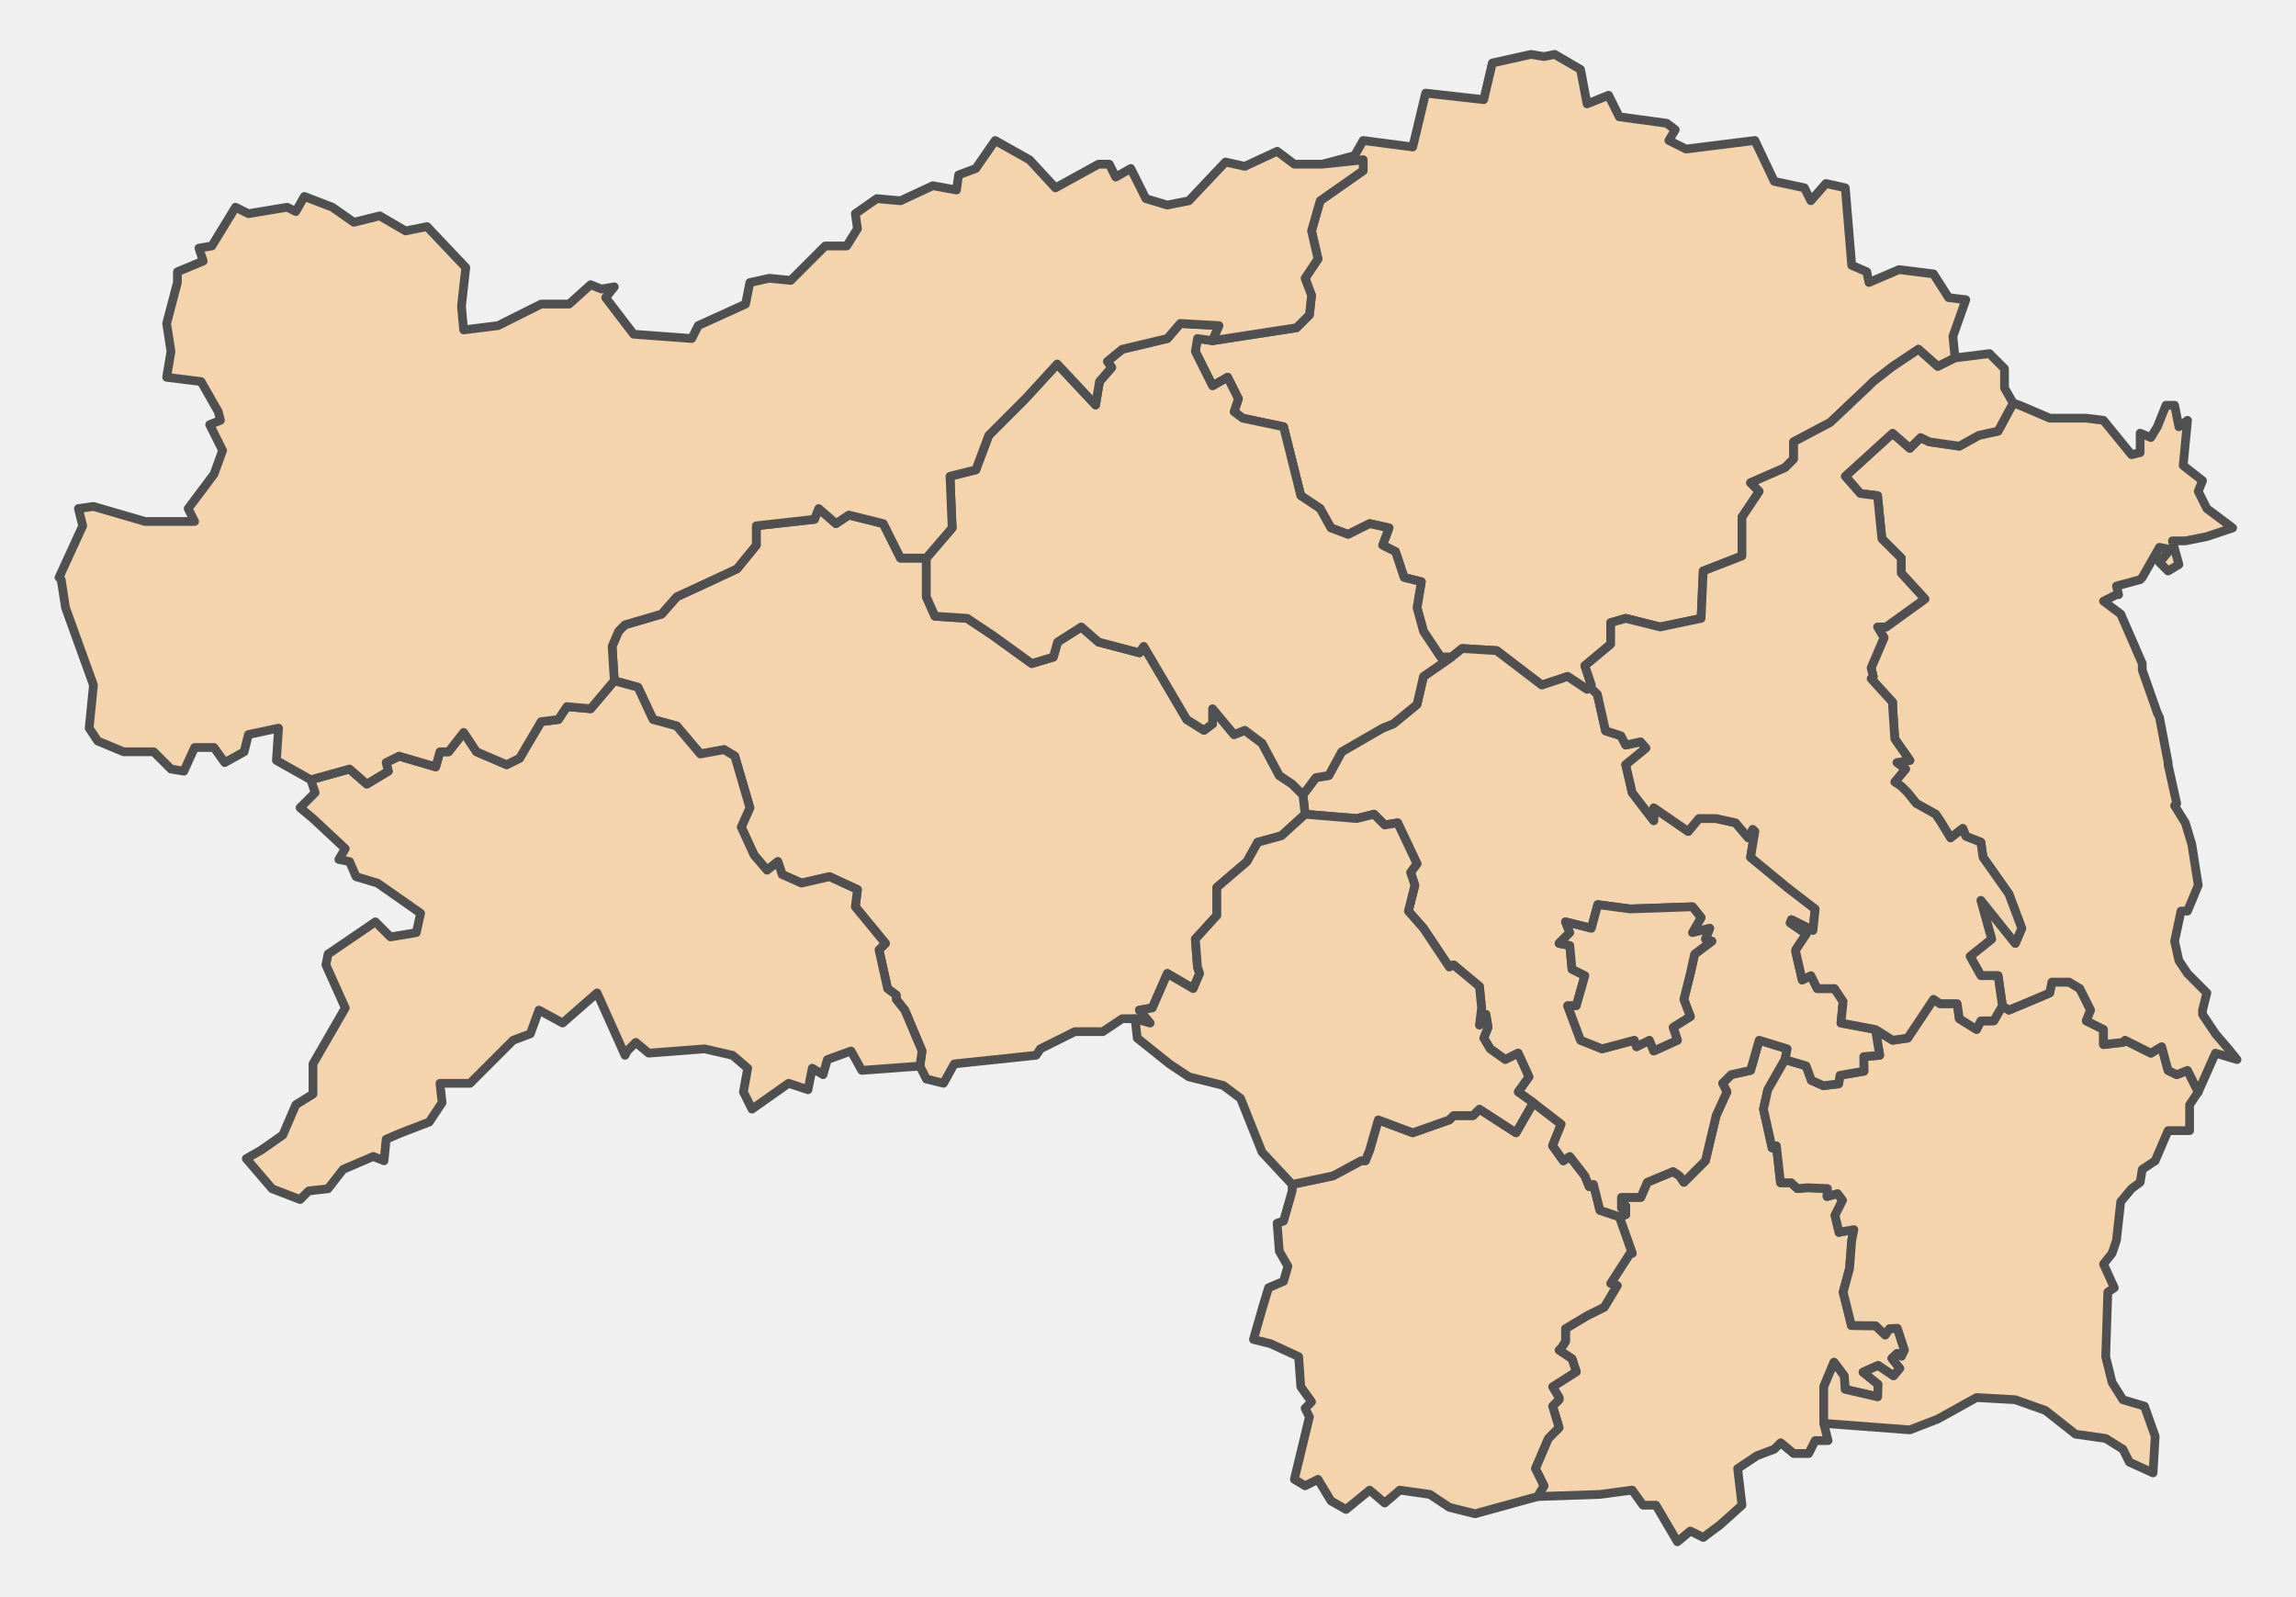
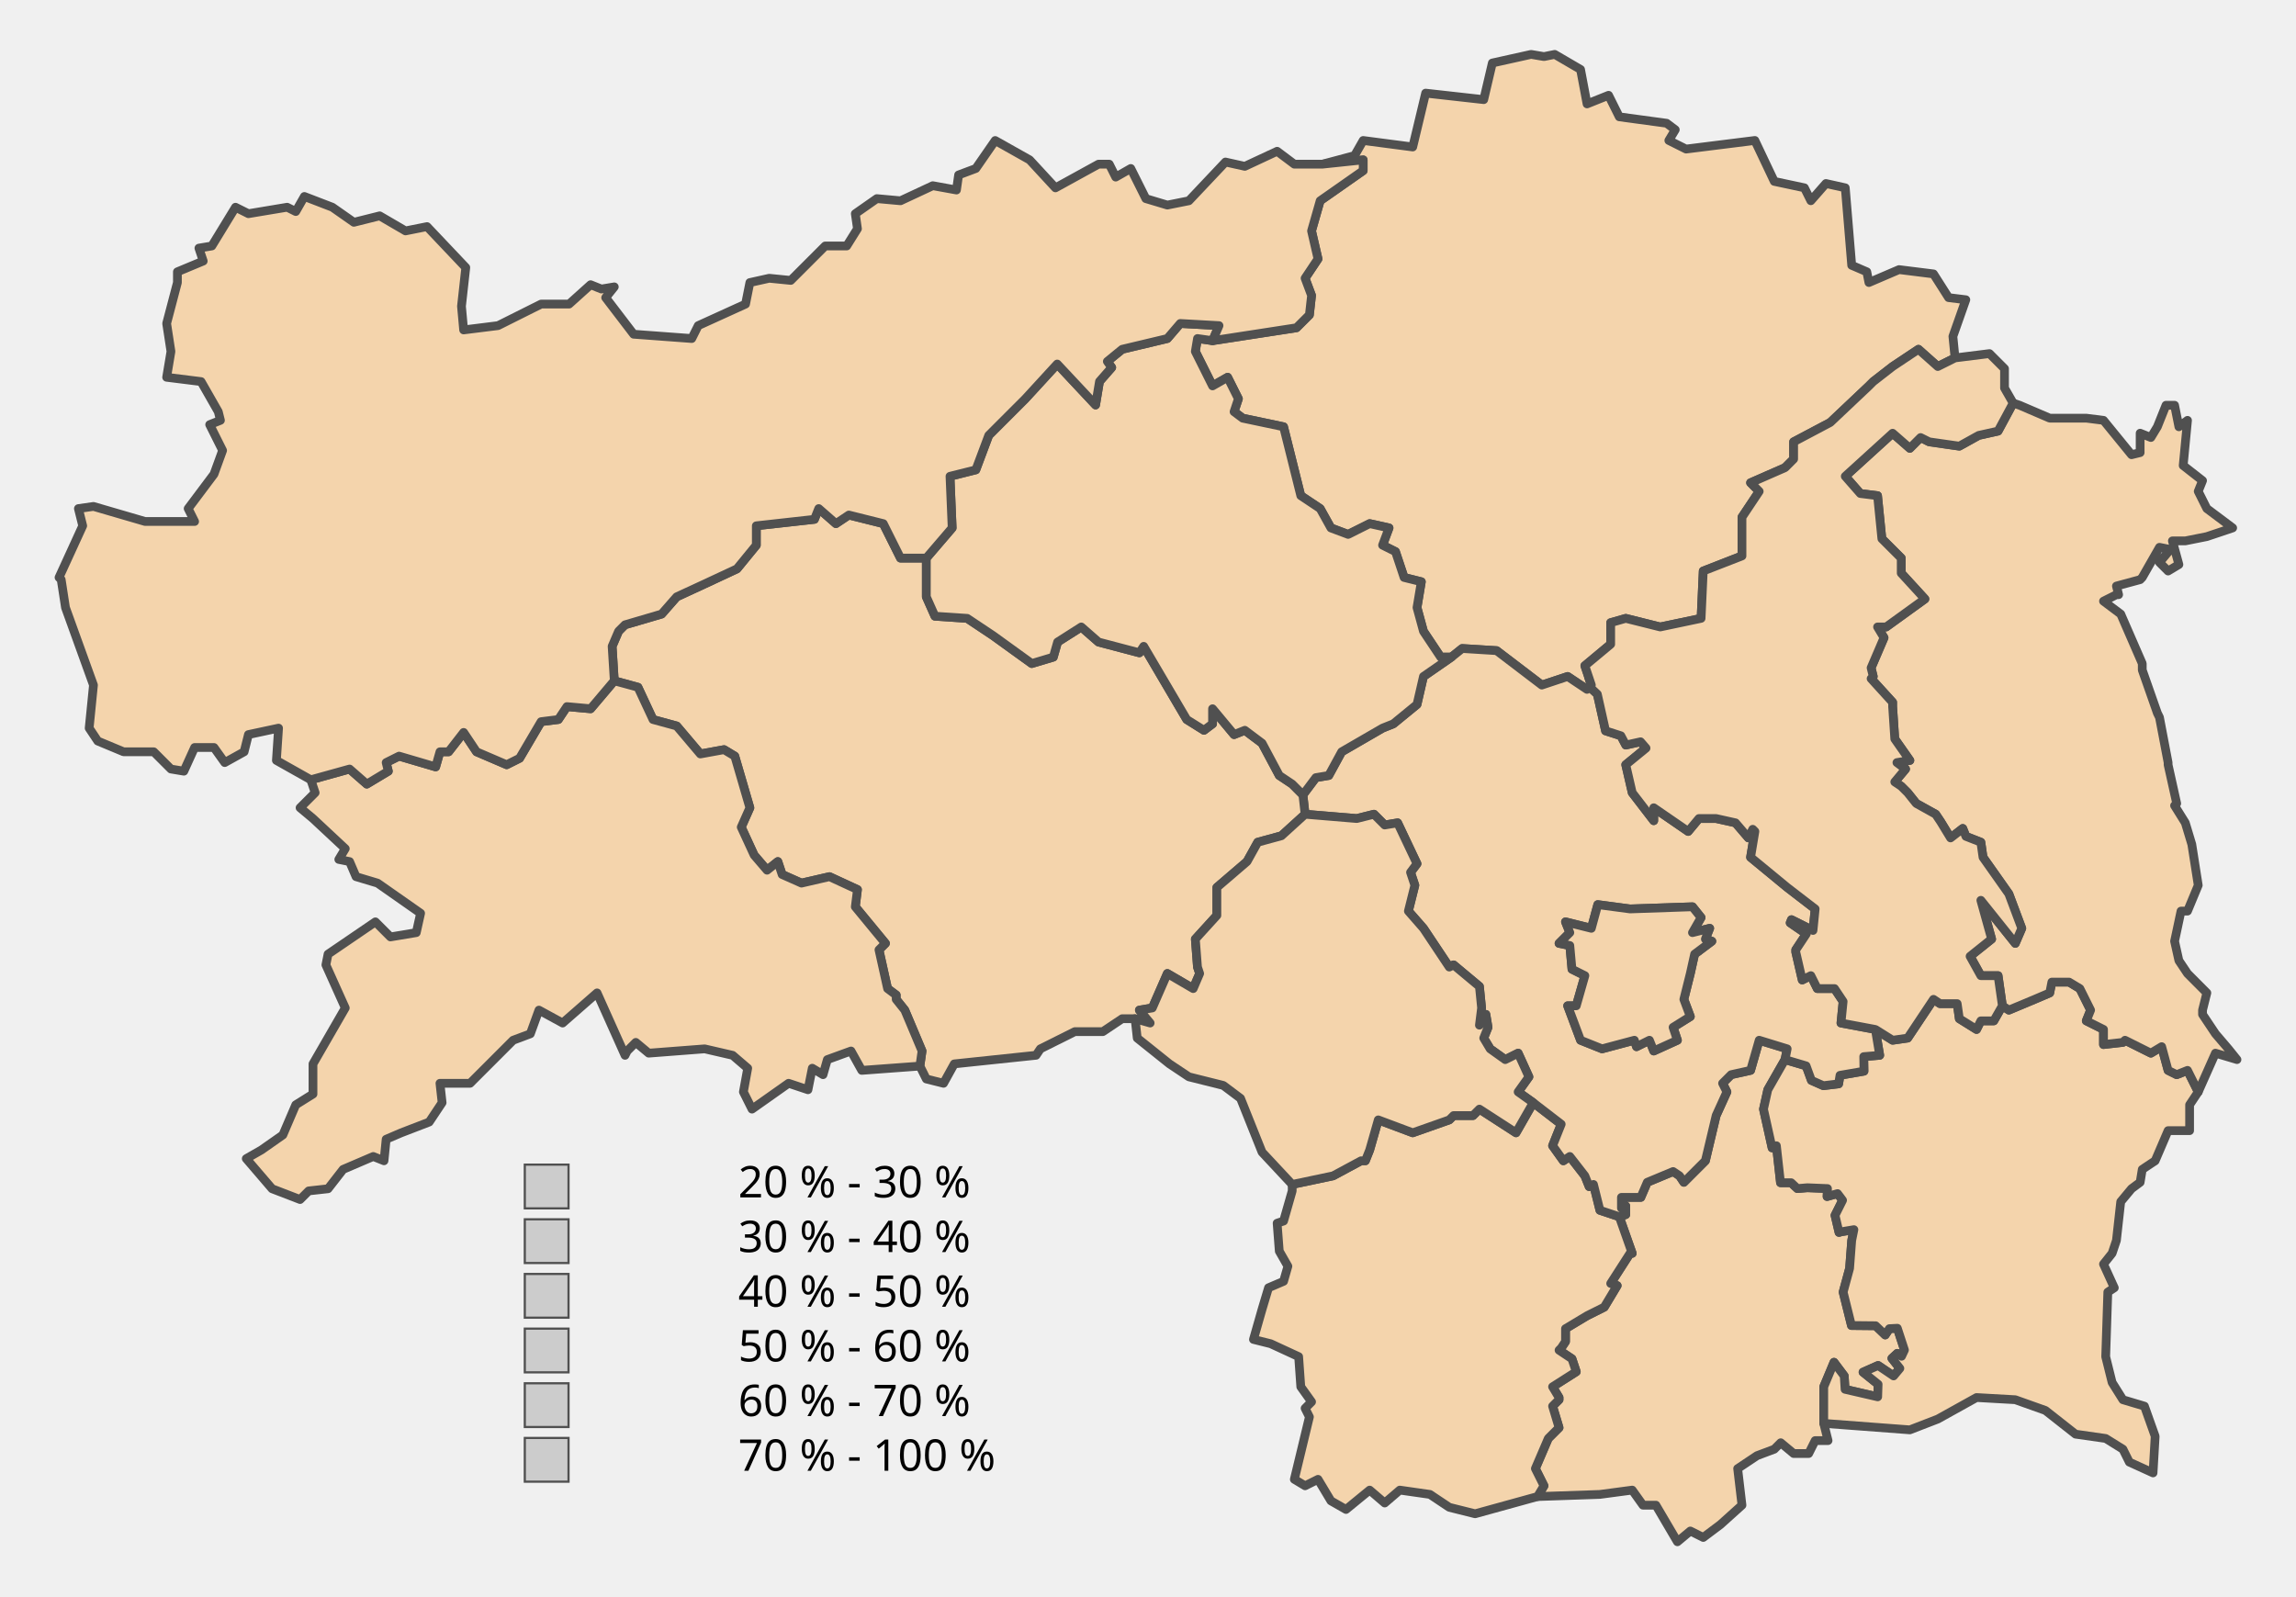
<svg xmlns="http://www.w3.org/2000/svg" version="1.1" id="svg39755" x="0px" y="0px" width="1050px" height="730px" viewBox="0 0 1050 730" enable-background="new 0 0 1050 730" xml:space="preserve">
  <g id="layer1" transform="translate(0,-322.3622)">
-     <path id="path7044" fill="#F4D4AC" stroke="#505050" stroke-width="4" stroke-linecap="round" stroke-linejoin="round" stroke-miterlimit="10" d="   M730.692,736.089l14.764,1.969L774,737.074l3.938,4.923L774,748.89l7.873-1.969l-1.969,4.922l2.949,0.983l-7.87,5.905l-1.969,8.858   l-2.953,11.814l2.953,7.874l-7.874,4.921l1.969,5.91l-10.827,4.921l-1.969-4.921l-5.905,2.952l-0.983-2.952l-14.766,3.938   l-9.839-3.938l-5.905-15.752h3.938l3.938-13.784l-5.905-2.952l-0.984-10.827l-4.921-0.984l4.921-4.921l-1.968-4.921l11.811,2.952   L730.692,736.089" />
+     <path id="path7044" fill="#FFFFFF" stroke="#505050" stroke-width="4" stroke-linecap="round" stroke-linejoin="round" stroke-miterlimit="10" d="   M730.692,736.089l14.764,1.969L774,737.074l3.938,4.923L774,748.89l7.873-1.969l-1.969,4.922l2.949,0.983l-7.87,5.905l-1.969,8.858   l-2.953,11.814l2.953,7.874l-7.874,4.921l1.969,5.91l-10.827,4.921l-1.969-4.921l-5.905,2.952l-0.983-2.952l-14.766,3.938   l-9.839-3.938l-5.905-15.752h3.938l3.938-13.784l-5.905-2.952l-0.984-10.827l-4.921-0.984l4.921-4.921l-1.968-4.921l11.811,2.952   L730.692,736.089" />
    <path id="path7048" class="bruck-mürzzuschlag" fill="#F4D4AC" stroke="#505050" stroke-width="4" stroke-linecap="round" stroke-linejoin="round" stroke-miterlimit="10" d="   M700.188,347.237l-17.719,3.938l-3.938,16.75l-26.562-2.97l-5.906,24.625l-22.656-2.969l-3.938,6.906l-14.75,3.938l18.688-1.969   v4.906l-19.688,13.781l-3.938,13.78l2.97,12.812l-5.906,8.844l2.938,7.875l-0.969,8.875l-5.906,5.906l-38.375,5.906l-6.906-1   l-0.969,5.905l7.875,15.75l6.875-3.938l4.938,9.844l-1.97,5.906l3.938,2.969L587,517.549l7.875,31.5l8.844,5.905l4.938,8.845   l7.875,2.969l9.844-4.938l8.845,1.97l-2.938,7.905l5.906,2.938l3.938,11.812l7.875,1.97l-1.969,11.812l2.938,10.844l7.875,11.812   h4.938l4.906-3.938l15.75,0.97l20.656,15.75l11.812-3.938l8.875,5.906l1.969-1.969l-2.969-8.845l11.812-9.844v-9.844l6.906-1.969   l15.75,3.938l18.688-3.938l0.969-21.656l17.719-6.906V558.89l7.875-11.812l-3.938-3.938l15.75-6.906l3.938-3.938v-7.875   l16.75-8.845l17.688-16.75l1.969-1.969l8.875-6.875l11.812-7.875l8.844,7.875l7.875-3.938l-0.969-9.845l5.905-16.75l-7.875-0.969   l-6.905-10.844l-15.75-1.969l-13.781,5.905l-0.969-4.905l-6.906-2.97l-2.938-35.438l-8.844-1.969l-6.906,7.875l-2.938-5.906   l-13.781-2.938l-8.875-18.719l-31.469,3.938l-7.875-3.938l2.938-4.906l-3.938-2.969l-21.656-2.938l-4.906-9.845l-9.844,3.938   l-2.969-15.75L711,347.237l-4.906,1L700.188,347.237z" />
    <polygon class="leibnitz" fill="#F4D4AC" stroke="#505050" stroke-width="4" stroke-linecap="round" stroke-linejoin="round" stroke-miterlimit="10" points="   869.601,942.643 870.94,939.775 867.688,929.829 864.054,930.02 862.141,932.889 857.741,928.681 846.712,928.572 842.891,913.286    845.844,902.461 846.827,889.66 847.812,884.739 841.906,885.722 841.02,885.997 839.19,878.189 842.633,871.303 840.338,868.245    835.556,869.584 835.746,865.949 826.567,865.566 821.977,865.949 819.108,863.271 814.901,863.271 814.263,863.271    812.382,846.348 810.412,847.333 806.477,829.612 808.446,820.754 816.32,806.969 817.304,802.047 804.508,798.111 800.572,811.89    791.713,813.859 787.776,817.797 789.743,821.737 784.823,832.564 779.906,853.238 770.063,863.082 768.094,860.129    765.142,858.159 753.329,863.082 750.377,869.97 741.519,869.97 741.519,874.896 743.488,873.913 743.488,877.848 740.534,878.834    746.441,895.565 745.455,895.565 736.598,909.349 739.551,910.335 733.645,920.176 725.775,924.117 715.932,930.023    715.932,935.928 713.963,938.881 712.979,939.866 718.885,943.802 720.854,949.713 710.027,956.602 712.979,961.523    712.979,962.507 710.027,965.462 712.979,975.307 708.058,980.228 702.153,994.008 706.089,1001.886 703.137,1006.807    731.676,1005.823 746.441,1003.855 751.362,1010.745 757.268,1010.745 767.111,1027.481 773.016,1022.556 778.921,1025.513    786.791,1019.603 796.634,1010.745 794.664,994.008 803.524,988.102 811.398,985.15 814.351,982.197 820.256,987.12    827.147,987.12 830.099,981.214 836,981.214 834.031,973.336 834.031,956.602 838.706,945.38 843.398,951.632 843.781,957.754    858.698,961.196 858.89,955.459 852.004,949.913 858.89,946.851 865.966,951.632 868.835,948.19 865.2,943.6 867.688,941.304  " />
    <path id="path7052" class="deutschlandsberg" fill="#F4D4AC" stroke="#505050" stroke-width="4" stroke-linecap="round" stroke-linejoin="round" stroke-miterlimit="10" d="   M713.963,836.503l-3.938,9.847l4.922,6.89l2.952-1.969l6.891,8.858l1.97,4.921l1.968-0.983l2.949,11.815l8.857,2.952l5.905,16.731   h-0.984l-8.857,13.784l2.953,0.984l-5.906,9.843l-7.869,3.941l-9.843,5.904v5.905l-1.969,2.953l-0.984,0.983l5.905,3.938   l1.969,5.909l-10.827,6.891l2.953,4.921v0.984l-2.953,2.953l2.953,9.847l-4.921,4.922l-5.906,13.779l3.938,7.878l-2.953,4.921   l-28.539,7.875l-11.812-2.953l-8.857-5.905l-13.78-1.969l-6.89,5.905l-6.887-5.905l-10.826,8.858l-6.891-3.938l-5.906-9.843   l-5.904,2.953l-4.922-2.953l6.891-28.552l-1.969-3.938l2.953-2.953l-4.923-6.89l-0.983-13.784l-12.791-5.904l-7.874-1.97   l3.938-13.784l2.952-9.842l6.886-2.953l1.97-6.89l-3.938-6.896l-0.983-12.795l2.952-0.983l3.938-13.784v-2.952l18.701-3.938   l12.795-6.891h1.969l1.969-4.922l3.938-13.783l15.744,5.905l16.732-5.905l1.969-1.969h8.858l2.952-2.953l16.729,10.827   l7.874-13.779L713.963,836.503" />
    <polygon class="südoststeiermark" fill="#F4D4AC" stroke="#505050" stroke-width="4" stroke-linecap="round" stroke-linejoin="round" stroke-miterlimit="10" points="   1000.375,811.893 995.438,813.862 991.5,811.893 988.563,801.049 983.625,804.018 971.813,798.112 970.844,799.082    961.969,800.082 961.969,793.174 954.094,789.237 956.063,784.332 951.156,774.487 946.219,771.518 938.344,771.518    937.375,776.457 930.5,779.393 918.688,784.332 915.719,782.362 911.781,789.237 905.875,789.237 903.906,793.174 896.031,788.268    895.063,781.362 887.188,781.362 884.219,779.393 872.406,797.112 865.531,798.112 857.656,793.174 859.625,804.987 852.306,805.6    852.425,812.255 841.476,814.139 840.843,818.056 833.879,818.884 828.397,816.476 825.972,809.835 816.313,806.957    808.438,820.737 806.469,829.612 810.406,847.332 812.375,846.362 814.257,863.271 814.901,863.271 819.108,863.271    821.977,865.949 826.567,865.566 835.746,865.949 835.556,869.584 840.338,868.245 842.633,871.303 839.19,878.189    841.023,886.009 841.906,885.737 847.813,884.737 846.813,889.674 845.844,902.457 842.906,913.299 846.695,928.572    857.741,928.681 862.141,932.889 864.054,930.02 867.688,929.829 870.94,939.775 869.601,942.643 867.688,941.304 865.2,943.6    868.835,948.19 865.966,951.632 858.89,946.851 852.004,949.913 858.89,955.459 858.698,961.196 843.781,957.754 843.398,951.632    838.72,945.395 834.031,956.612 834.031,973.332 873.406,976.299 886.188,971.362 903.906,961.518 921.625,962.518    935.406,967.424 949.188,978.268 962.969,980.237 970.844,985.143 973.781,991.049 984.625,995.987 985.594,979.237    980.688,965.457 970.844,962.518 965.906,954.643 962.969,942.832 963.938,913.299 966.906,911.332 961.969,900.487    965.906,895.549 967.875,889.674 969.844,871.957 974.781,866.018 978.719,863.082 979.688,857.174 985.594,853.237 991.5,839.457    1001.344,839.457 1001.344,827.643 1005.281,821.737  " />
    <path id="path7060" class="hartberg-fürstenfeld" fill="#F4D4AC" stroke="#505050" stroke-width="4" stroke-linecap="round" stroke-linejoin="round" stroke-miterlimit="10" d="   M920.656,506.706l-6.905,12.812l-8.845,1.969l-8.875,4.906l-13.78-1.969l-3.938-1.97l-4.906,4.938l-7.875-6.906l-21.655,19.719   l6.875,7.875l7.875,0.97l1.969,19.688l8.875,8.875v6.875l10.812,11.812l-17.719,12.812h-3.938l2.97,4.906l-5.906,13.781   l0.969,3.938l-0.969,1l9.844,10.812v1.969l0.97,14.781l6.905,9.844l-5.905,0.969l3.938,2.97l-4.938,5.905l2.969,1.97l2.938,2.938   l3.938,4.938l8.875,4.905l2.312,3.455l4.5,7.396l5.564-4.338l1.455,3.614l6.825,2.686l1,6.875l11.812,16.75l5.906,15.75   l-2.969,6.875l-15.75-19.688l4.938,17.72l-9.844,7.875l4.906,8.875h7.875l1.969,13.78l2.969,1.97l11.812-4.938l6.875-2.938   l0.969-4.938h7.875l4.938,2.969l4.906,9.845l-1.969,4.905l7.875,3.938v6.906l8.875-1l0.969-0.97l11.812,5.906l4.938-2.969   l2.938,10.844l3.938,1.969l4.938-1.969l4.905,9.844l7.875-17.719l9.845,2.938l-3.938-4.906l-5.906-6.906l-5.905-8.844v-1.969   l1.969-7.875l-8.844-8.875l-3.938-5.906l-1.969-8.844l2.938-13.781h2.97l4.905-11.812l-2.938-18.719l-2.97-9.844l-4.905-7.875   l0.969-0.969l-3.938-17.72v-1l-3.938-20.655l-0.969-1.97l-6.906-19.688v-2.97l-9.844-22.625l-7.875-5.905l5.906-2.97h1l-1-3.938   l10.844-2.938l0.969-1l7.875-13.78l4.938,1l-4.938,5.905l3.938,3.938l4.938-2.969l-2.969-10.812h5.905l9.845-1.969l8.875-2.969   l2.938-1l-11.812-8.845l-3.938-7.875l1.97-4.905l-8.845-6.906l1.97-20.656l-3.938,2.938l-1.969-9.845h-3.938l-3.938,9.845   l-2.969,4.905l-4.906-1.969v8.875l-3.938,0.969l-12.812-15.719l-7.875-1h-16.719l-13.781-5.906L920.656,506.706z" />
    <path class="graz-umgebung" fill-rule="evenodd" clip-rule="evenodd" fill="#F4D4AC" stroke="#505050" stroke-width="4" stroke-linecap="round" stroke-linejoin="round" stroke-miterlimit="10" d="   M859.622,805.002l-7.304,0.612l0.105,6.643l-10.966,1.897l-0.633,3.9l-6.958,0.844l-5.481-2.425l-2.425-6.643l-9.644-2.861   l0.983-4.922l-12.795-3.938l-3.938,13.779l-8.858,1.969l-3.937,3.938l1.969,3.939l-4.922,10.827l-4.917,20.674l-9.843,9.844   l-1.969-2.953l-2.953-1.97l-11.812,4.923l-2.953,6.89h-8.857v4.926l1.968-0.983v3.937l-2.952,0.984l-8.857-2.953l-2.949-11.815   l-1.968,0.984l-1.97-4.921l-6.89-8.858l-2.953,1.968l-4.922-6.89l3.938-9.847l-12.797-9.842l-6.89-4.923l4.922-6.894l-4.922-10.827   l-5.905,2.952l-6.89-4.921l-2.949-4.922l1.969-4.925l-0.983-5.905l-2.953,4.921l0.984-7.874l-0.984-9.843l-11.812-9.848   l-1.968,0.984l-11.812-17.717l-6.891-7.878l2.952-11.812l-1.968-5.904l2.952-3.941l-8.858-18.701l-5.904,0.984l-4.918-4.921   l-7.873,1.968l-23.623-1.968l-0.984-8.862l5.906-7.875l5.904-0.983l5.905-10.832l18.701-10.825l4.917-1.97l10.827-8.857l2.953-12.8   l12.796-8.858l4.921-3.938l15.744,0.983l20.67,15.749l11.811-3.938l8.859,5.905l1.969-1.969l-1.171-3.513l1.178,3.509l-0.823,0.824   l3.573,3.363l3.75,16.75l7,2.25l2.25,4.25l6.75-1.5l2.506,2.906l-9.269,7.586l2.952,12.796l9.843,12.8v-5.909l15.748,10.831   l4.922-5.906h7.87l8.858,1.969l5.905,6.891l1.969-3.938l0.983,0.984l-1.969,11.811l16.733,13.784l12.795,9.843l-0.984,9.848   l-9.843-4.926l-0.582,1.442l7.369,5.064l-4.818,7.275v0.984l2.953,12.8l3.937-1.973l2.949,5.908h7.874l3.938,5.906l-0.983,9.843   l15.748,2.952L859.622,805.002z M730.692,736.089l14.764,1.969L774,737.074l3.938,4.923L774,748.89l7.873-1.969l-1.968,4.922   l2.948,0.982l-7.87,5.906l-1.969,8.858l-2.952,11.814l2.952,7.874l-7.874,4.921l1.969,5.91l-10.827,4.921l-1.969-4.921   l-5.905,2.952l-0.983-2.952l-14.765,3.938l-9.839-3.938l-5.905-15.753h3.938l3.938-13.783l-5.904-2.953l-0.984-10.826l-4.922-0.984   l4.922-4.921l-1.969-4.922l11.812,2.953L730.692,736.089" />
    <path id="path7068" class="graz" fill="#F4D4AC" stroke="#505050" stroke-width="4" stroke-linecap="round" stroke-linejoin="round" stroke-miterlimit="10" d="   M730.692,736.089l-2.948,10.831l-11.812-2.953l1.969,4.922l-4.922,4.921l4.922,0.984l0.984,10.827l5.904,2.952l-3.938,13.783   h-3.938l5.905,15.753l9.839,3.938l14.765-3.938l0.983,2.952l5.905-2.952l1.969,4.921l10.827-4.921l-1.969-5.91l7.874-4.921   l-2.952-7.874l2.952-11.814l1.969-8.858l7.87-5.905l-2.948-0.983l1.969-4.922l-7.874,1.969l3.938-6.894l-3.938-4.922l-28.545,0.983   L730.692,736.089" />
    <path id="path7076" class="murtal" fill="#F4D4AC" stroke="#505050" stroke-width="4" stroke-linecap="round" stroke-linejoin="round" stroke-miterlimit="10" d="   M374.406,554.956l-1.969,4.906l-26.562,2.969v8.875l-8.845,10.812l-14.78,6.906l-12.781,5.905l-6.906,7.875l-16.719,4.906   l-2.969,2.969l-2.938,6.875l0.969,15.751l10.845,2.969l6.875,14.75l10.844,2.969l10.812,12.781l10.845-1.969l4.905,2.969   l6.906,23.625L339,700.643l5.875,12.812l5.905,6.875l4.938-3.938l1.969,5.906l8.844,3.938l12.812-2.938l12.781,5.906l-0.97,7.875   l13.781,16.719l-2.969,2.969l3.938,17.719l3.938,2.938v1.969l3.938,4.938l7.875,18.688l-0.969,6.906l2.938,5.906l7.875,1.969   l4.906-8.875l37.406-3.938l1.969-2.938l15.75-7.875h12.812l8.844-5.906h5.906l6.875,1.969l-4.906-5.905l5.906-1l6.875-15.75   l11.812,6.905l2.97-6.905l-1-2.938l-0.97-12.812l9.845-10.812v-12.812l13.78-11.812l4.906-8.844l10.844-2.969l10.812-9.845   l-1-8.844l-4.906-4.938l-5.906-3.938l-7.875-14.75l-7.875-5.906l-4.905,1.97l-9.845-11.812v6.875l-3.938,2.969l-7.875-4.938   l-19.688-33.47l-1.969,2.97l-18.688-4.938l-7.875-6.875l-10.845,6.875l-1.969,6.906l-9.844,2.938l-17.72-12.78l-11.812-7.875   l-14.75-1l-3.938-8.845v-17.719H411.81l-7.875-15.781l-15.75-3.938l-5.906,3.938L374.406,554.956z" />
    <path id="path7100" class="murau" fill="#F4D4AC" stroke="#505050" stroke-width="4" stroke-linecap="round" stroke-linejoin="round" stroke-miterlimit="10" d="   M291.744,636.664l6.89,14.768l10.827,2.953l10.827,12.8l10.826-1.973l4.917,2.957l6.891,23.622l-3.938,8.861l5.905,12.795   l5.905,6.896l4.922-3.941l1.969,5.91l8.858,3.938l12.795-2.952l12.792,5.904l-0.984,7.874l13.779,16.736l-2.953,2.953l3.938,17.721   l3.938,2.953v1.969l3.938,4.922l7.874,18.705l-0.983,6.89L394.1,811.89l-4.921-8.858l-10.823,3.938l-1.968,6.89l-4.922-2.953   l-1.969,9.848l-8.858-2.957l-16.731,11.814l-3.938-7.874l1.968-10.831l-6.89-5.904l-12.791-2.953l-25.592,1.969l-5.905-4.922   l-3.938,3.938l-0.983,1.97l-12.791-28.548l-15.748,13.779l-10.827-5.905l-3.937,10.831l-7.875,2.952l-19.682,19.686h-13.779   l0.983,8.862l-5.905,8.858l-12.792,4.921l-6.89,2.953l-0.984,9.847l-4.921-1.969l-13.779,5.905l-6.891,8.857l-8.857,0.984   l-3.938,3.938l-12.791-4.923l-11.812-13.778l6.89-3.938l9.843-6.894l5.902-13.779l7.874-4.922v-13.783l14.764-25.596l-8.857-19.689   l0.983-4.921l21.654-14.764l6.89,6.89l11.808-1.969l1.969-8.862l-19.681-13.779l-9.844-2.952l-2.953-6.896l-4.921-0.983   l2.952-4.922l-14.764-13.779l-5.906-4.925l6.892-6.891l-1.97-5.906l17.717-4.921l7.874,6.891l9.844-5.905l-0.984-3.938l5.905-2.952   l16.729,4.922l1.97-6.896h3.938l6.89-8.856l5.905,8.856l13.78,5.91l5.9-2.952l9.844-16.737l7.874-0.983l3.938-5.905l10.827,0.984   l10.826-12.801L291.744,636.664" />
    <path id="path7108" class="voitsberg" fill="#F4D4AC" stroke="#505050" stroke-width="4" stroke-linecap="round" stroke-linejoin="round" stroke-miterlimit="10" d="   M628.34,694.748l4.918,4.921l5.904-0.984l8.858,18.701l-2.953,3.94l1.969,5.905l-2.952,11.812l6.891,7.878l11.811,17.717   l1.97-0.984l11.812,9.848l0.984,9.843l-0.984,7.874l2.953-4.921l0.983,5.904l-1.969,4.927l2.948,4.921l6.89,4.922l5.905-2.953   l4.922,10.827l-4.922,6.894l6.892,4.923l-7.874,13.778l-16.729-10.827l-2.953,2.953h-8.857l-1.97,1.97l-16.731,5.904l-15.744-5.904   l-3.938,13.782l-1.969,4.922h-1.968l-12.796,6.891l-18.701,3.938L577.161,849.3l-9.843-24.61l-7.874-5.91l-15.748-3.937   l-8.857-5.905l-14.762-11.812l-0.983-8.862l6.89,1.969l-4.921-5.906l5.905-0.983l6.887-15.752l11.812,6.894l2.952-6.894   l-0.983-2.953l-0.984-12.795l9.843-10.831v-12.796l13.78-11.815l4.921-8.857l10.823-2.952l10.826-9.843l23.623,1.969   L628.34,694.748" />
    <polygon class="leoben" fill="#F4D4AC" stroke="#505050" stroke-width="4" stroke-linecap="round" stroke-linejoin="round" stroke-miterlimit="10" points="   658.849,622.882 650.974,611.067 648.022,600.241 649.99,588.425 642.115,586.457 638.179,574.645 632.278,571.693    635.226,563.814 626.37,561.846 616.529,566.771 608.655,563.814 603.734,554.956 594.875,549.05 587,517.55 568.303,513.613    564.365,510.656 566.335,504.751 561.413,494.908 554.524,498.844 546.65,483.092 547.634,477.187 554.524,478.172    557.477,471.281 539.76,470.297 533.854,477.187 513.189,482.108 506.406,487.653 508.399,490.443 502.821,496.819    501.027,507.578 483.492,488.849 468.901,504.75 468.9,504.75 468.901,504.751 452.168,521.487 446.262,537.235 434.45,540.192    435.436,563.814 423.628,577.598 423.628,595.319 427.566,604.177 442.324,605.162 454.137,613.036 471.854,625.836    481.697,622.882 483.659,615.993 494.488,609.099 502.362,615.993 521.063,620.915 523.031,617.962 542.713,651.43    550.587,656.352 554.524,653.399 554.524,646.509 564.365,658.321 569.287,656.352 577.161,662.257 585.031,677.026    590.938,680.964 595.86,685.884 601.765,678.01 607.67,677.026 613.574,666.195 632.277,655.368 637.195,653.399 648.022,644.542    650.974,631.742 663.77,622.882  " />
    <polygon class="liezen" fill="#F4D4AC" stroke="#505050" stroke-width="4" stroke-linecap="round" stroke-linejoin="round" stroke-miterlimit="10" points="   604.717,397.449 591.922,397.449 584.048,391.544 569.286,398.433 560.429,396.464 543.697,414.185 533.854,416.154    524.016,413.202 517.125,399.418 510.236,403.354 507.282,397.449 502.362,397.449 482.676,408.276 470.867,395.48    455.119,386.622 446.262,399.418 438.388,402.37 437.404,409.26 426.579,407.292 411.817,414.185 400.99,413.201 391.147,420.091    392.132,426.981 387.21,434.855 377.371,434.855 361.623,450.607 351.781,449.623 342.922,451.591 340.953,461.434    319.304,471.281 316.351,477.187 289.776,475.218 276.984,458.481 280.921,453.56 275.016,454.545 270.094,452.576    260.251,461.434 247.456,461.434 227.775,471.281 212.027,473.25 211.042,462.422 213.011,444.702 195.294,425.997    185.451,427.965 173.644,421.076 161.832,424.028 151.99,417.138 139.195,412.217 135.257,419.107 131.324,417.138    113.608,420.091 107.702,417.138 96.875,434.855 90.969,435.839 92.938,441.749 81.13,446.671 81.13,451.591 76.209,470.297    78.178,483.092 76.209,494.908 91.953,496.876 99.827,510.656 100.812,514.597 95.891,516.566 101.796,528.377 97.86,539.208    86.048,554.956 89,560.861 66.366,560.861 42.743,553.971 35.859,554.956 37.823,562.83 27,586.457 27.984,587.441 29.952,600.24    42.743,635.678 40.776,655.368 44.712,661.273 56.524,666.194 70.304,666.194 78.178,674.073 84.083,675.057 89,664.226    97.86,664.226 102.781,671.12 111.639,666.194 113.608,658.32 127.387,655.368 126.403,670.135 142.147,678.995 159.864,674.073    167.739,680.964 177.58,675.057 176.597,671.12 182.502,668.169 199.231,673.089 201.199,666.194 205.137,666.194 212.027,657.337    217.932,666.194 231.712,672.104 237.614,669.151 247.455,652.416 255.33,651.43 259.267,645.525 270.094,646.509 280.921,633.711    279.937,617.962 282.89,611.067 285.838,608.115 302.571,603.193 309.461,595.319 322.256,589.41 337.016,582.519 345.874,571.693    345.874,562.83 372.45,559.878 374.418,554.956 382.293,561.845 388.195,557.909 403.943,561.845 411.817,577.598 423.628,577.598    435.435,563.814 434.449,540.192 446.262,537.235 452.166,521.487 468.901,504.75 483.492,488.849 501.027,507.578    502.821,496.819 508.399,490.443 506.406,487.653 513.189,482.108 533.854,477.187 539.759,470.297 557.476,471.281    554.524,478.172 592.906,472.265 598.812,466.36 599.796,457.497 596.843,449.623 602.748,440.764 599.796,427.965    603.733,414.185 623.418,400.402 623.418,395.48  " />
    <polygon class="weiz" fill="#F4D4AC" stroke="#505050" stroke-width="4" stroke-linecap="round" stroke-linejoin="round" stroke-miterlimit="10" points="   924.58,746.922 918.676,731.17 906.865,714.431 905.88,707.543 899.039,704.858 897.601,701.258 892.022,705.579 887.522,698.198    885.211,694.748 876.356,689.821 872.419,684.9 869.466,681.947 866.514,679.978 871.435,674.073 867.496,671.12 873.404,670.135    866.514,660.29 865.53,645.525 865.53,643.556 855.687,632.725 856.671,631.741 855.687,627.804 861.592,614.02 858.639,609.098    862.575,609.098 880.288,596.303 869.466,584.488 869.466,577.598 860.608,568.74 858.639,549.05 850.765,548.066 843.875,540.192    865.53,520.503 873.404,527.392 878.323,522.471 882.258,524.44 896.036,526.409 904.896,521.487 913.754,519.518 920.645,506.718    916.706,499.829 916.706,490.97 909.818,484.077 894.069,486.046 886.195,489.986 877.34,482.109 865.53,489.986 856.671,496.876    854.701,498.844 836.986,515.581 820.257,524.439 820.257,532.313 816.321,536.251 800.572,543.144 804.509,547.082    796.635,558.892 796.635,576.614 778.922,583.505 777.938,605.162 759.237,609.098 743.488,605.162 736.598,607.13    736.598,607.142 736.594,607.143 736.594,616.987 724.781,626.831 727.75,635.674 726.926,636.499 730.5,639.862 734.25,656.612    741.25,658.862 743.5,663.112 750.25,661.612 752.755,664.518 743.488,672.104 746.441,684.899 756.282,697.699 756.282,691.791    772.031,702.62 776.952,696.714 784.823,696.714 793.682,698.683 799.587,705.573 801.556,701.636 802.539,702.62 800.572,714.431    817.304,728.215 830.1,738.058 829.115,747.905 819.273,742.979 818.691,744.422 826.059,749.487 821.24,756.763 821.24,757.749    824.195,770.547 828.131,768.574 831.078,774.484 838.953,774.484 842.891,780.389 841.906,790.232 857.656,793.185 865.53,798.11    872.419,797.127 884.227,779.406 887.179,781.375 895.053,781.375 896.036,788.264 903.91,793.185 905.88,789.249 911.785,789.249    915.723,782.358 913.754,768.574 905.88,768.574 900.959,759.715 910.802,751.841 905.88,734.122 921.629,753.81  " />
+     <rect class="legend-01" fill="#cccccc" stroke="#505050" stroke-width="1" x="240" y="855" width="20" height="20" />
+     <rect class="legend-02" fill="#cccccc" stroke="#505050" stroke-width="1" x="240" y="880" width="20" height="20" />
+     <rect class="legend-03" fill="#cccccc" stroke="#505050" stroke-width="1" x="240" y="905" width="20" height="20" />
+     <rect class="legend-04" fill="#cccccc" stroke="#505050" stroke-width="1" x="240" y="930" width="20" height="20" />
+     <rect class="legend-05" fill="#cccccc" stroke="#505050" stroke-width="1" x="240" y="955" width="20" height="20" />
+     <rect class="legend-06" fill="#cccccc" stroke="#505050" stroke-width="1" x="240" y="980" width="20" height="20" />
+     <text x="270" y="870" font-family="Verdana" font-size="20">
+             20 % - 30 %
+         </text>
+     <text x="270" y="895" font-family="Verdana" font-size="20">
+             30 % - 40 %
+         </text>
+     <text x="270" y="920" font-family="Verdana" font-size="20">
+             40 % - 50 %
+         </text>
+     <text x="270" y="945" font-family="Verdana" font-size="20">
+             50 % - 60 %
+         </text>
+     <text x="270" y="970" font-family="Verdana" font-size="20">
+             60 % - 70 %
+         </text>
+     <text x="270" y="995" font-family="Verdana" font-size="20">
+             70 % - 100 %
+         </text>
  </g>
</svg>
